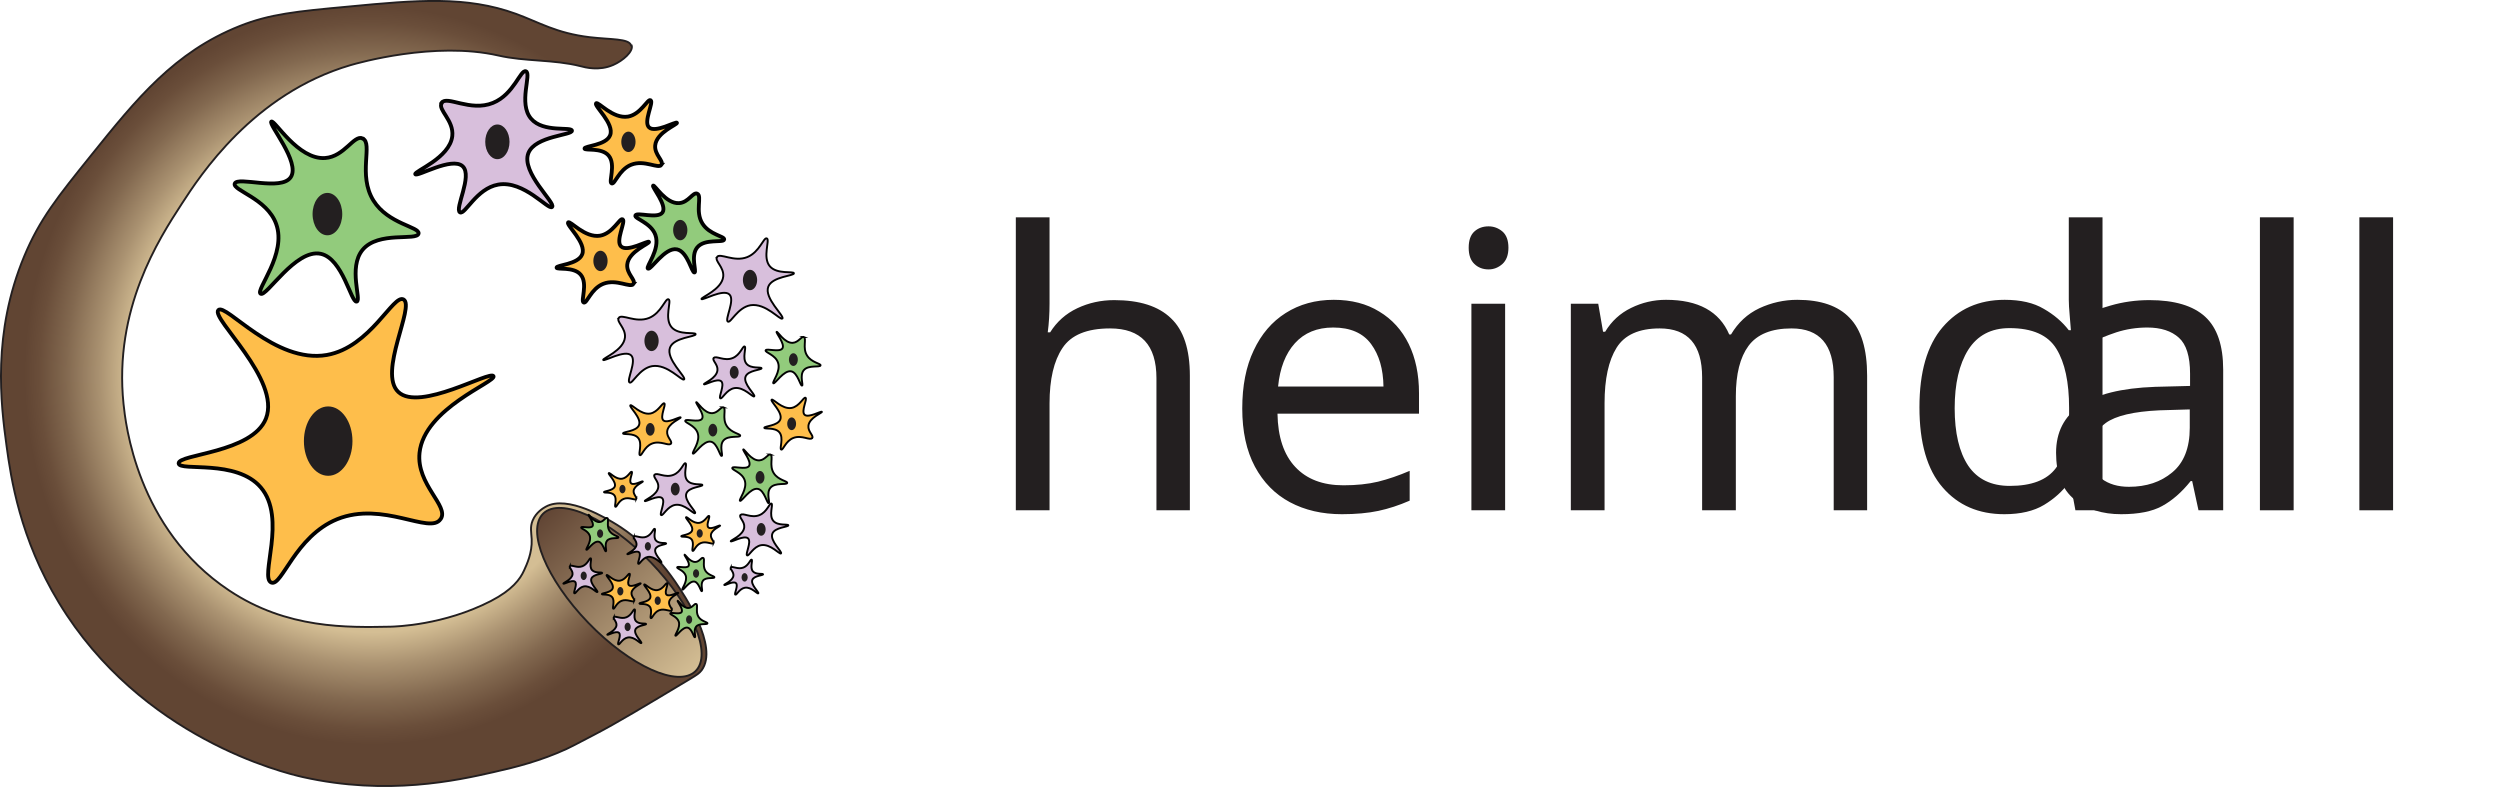
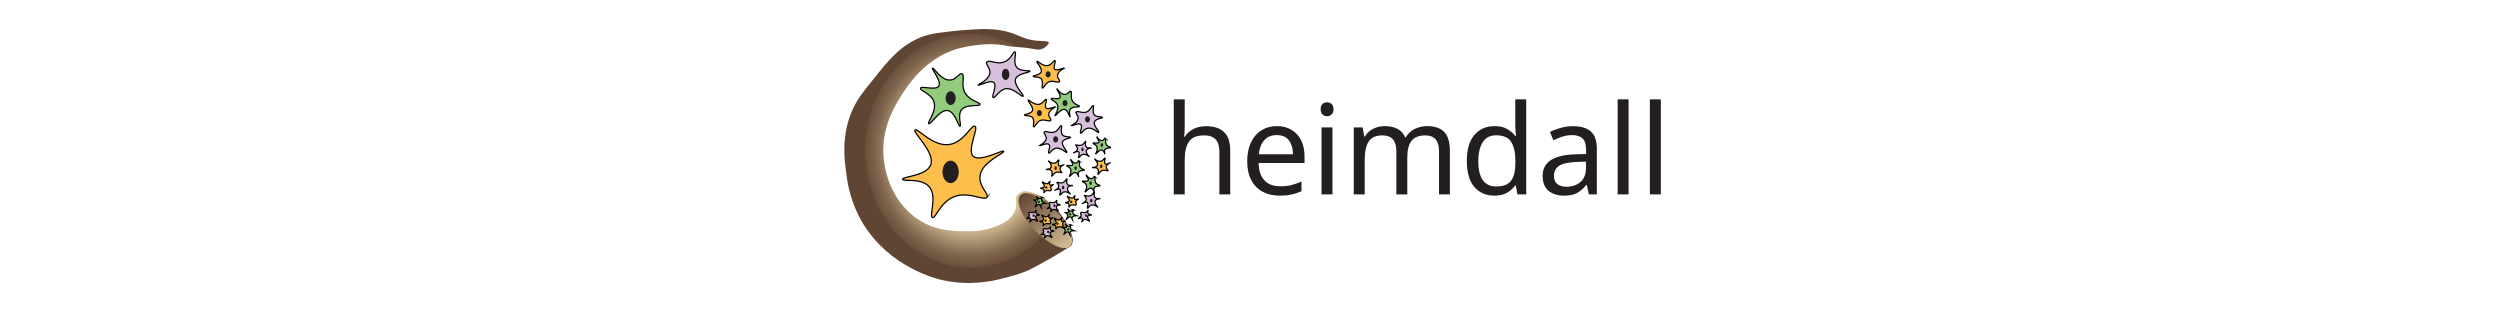
- <svg xmlns="http://www.w3.org/2000/svg" id="Layer_2" data-name="Layer 2" viewBox="0 0 129.73 40.84">
+ <svg xmlns="http://www.w3.org/2000/svg" id="Layer_1" data-name="Layer 1" version="1.1" viewBox="0 0 400 50">
  <defs>
    <style>
-       .cls-1, .cls-2, .cls-3, .cls-4, .cls-5, .cls-6, .cls-7, .cls-8 {
+       .cls-1 {
+         fill: url(#White_Black);
+       }
+ 
+       .cls-1, .cls-2, .cls-3, .cls-4, .cls-5, .cls-6 {
        stroke-miterlimit: 10;
      }

-       .cls-1, .cls-2, .cls-3, .cls-5, .cls-6 {
-         stroke-width: .1px;
+       .cls-1, .cls-2, .cls-4 {
+         stroke: #231f20;
+         stroke-width: 0px;
      }

-       .cls-1, .cls-2, .cls-4, .cls-5, .cls-7, .cls-8 {
-         stroke: #010101;
-       }
- 
-       .cls-1, .cls-8 {
-         fill: #92cb7c;
-       }
- 
-       .cls-9 {
+       .cls-7 {
        font-family: SwedenSans-Regular, 'Sweden Sans';
        font-size: 20px;
      }

-       .cls-9, .cls-10 {
+       .cls-7, .cls-8 {
        fill: #231f20;
      }

-       .cls-2, .cls-7 {
+       .cls-8 {
+         stroke-width: 0px;
+       }
+ 
+       .cls-2 {
+         fill: url(#linear-gradient);
+       }
+ 
+       .cls-3 {
+         fill: #febe4b;
+       }
+ 
+       .cls-3, .cls-5, .cls-6 {
+         stroke: #010101;
+         stroke-width: .2px;
+       }
+ 
+       .cls-4 {
+         fill: url(#radial-gradient);
+       }
+ 
+       .cls-5 {
        fill: #d8bfdc;
      }

-       .cls-10 {
-         stroke-width: 0px;
-       }
- 
-       .cls-3 {
-         fill: url(#linear-gradient);
-       }
- 
-       .cls-3, .cls-6 {
-         stroke: #231f20;
-       }
- 
-       .cls-4, .cls-5 {
-         fill: #febe4b;
-       }
- 
-       .cls-4, .cls-7, .cls-8 {
-         stroke-width: .2px;
-       }
- 
-       .cls-11 {
-         letter-spacing: 0em;
-       }
- 
      .cls-6 {
-         fill: url(#radial-gradient);
+         fill: #92cb7c;
      }
    </style>
-     <radialGradient id="radial-gradient" cx="66.22" cy="-25.32" fx="66.22" fy="-25.32" r="20.81" gradientTransform="translate(44.45 85.2) rotate(-91.2) scale(1 .94)" gradientUnits="userSpaceOnUse">
-       <stop offset=".64" stop-color="#d4be94" />
-       <stop offset=".72" stop-color="#aa9271" />
-       <stop offset=".81" stop-color="#82684f" />
-       <stop offset=".88" stop-color="#6a4e3a" />
-       <stop offset=".92" stop-color="#614533" />
+     <radialGradient id="radial-gradient" cx="201.3" cy="-20.7" fx="201.3" fy="-20.7" r="20.8" gradientTransform="translate(178.1 225) rotate(-91.2) scale(1 .9)" gradientUnits="userSpaceOnUse">
+       <stop offset=".6" stop-color="#d4be94" />
+       <stop offset=".7" stop-color="#aa9271" />
+       <stop offset=".8" stop-color="#82684f" />
+       <stop offset=".9" stop-color="#6a4e3a" />
+       <stop offset=".9" stop-color="#614533" />
    </radialGradient>
-     <linearGradient id="linear-gradient" x1="16.53" y1="119.95" x2="27.9" y2="119.95" gradientTransform="translate(-60 150.6) rotate(-134) scale(1 1.25)" gradientUnits="userSpaceOnUse">
+     <linearGradient id="White_Black" data-name="White, Black" x1="188" y1="-10.7" x2="188" y2="-10.7" gradientTransform="translate(175.1 225.4) rotate(-90)" gradientUnits="userSpaceOnUse">
+       <stop offset="0" stop-color="#fff" />
+       <stop offset="1" stop-color="#231f20" />
+     </linearGradient>
+     <linearGradient id="linear-gradient" x1="151.6" y1="124.5" x2="163" y2="124.5" gradientTransform="translate(164.9 256.3) rotate(-134) scale(1 1.2)" gradientUnits="userSpaceOnUse">
      <stop offset="0" stop-color="#d4be94" />
      <stop offset="1" stop-color="#614534" />
    </linearGradient>
  </defs>
-   <g id="Layer_1-2" data-name="Layer 1">
+   <g>
+     <g>
+       <path class="cls-4" d="M167.9,6.9c-.1-.4-1.1-.3-2.2-.4-1.7-.2-2.6-.8-3.8-1.2-2.6-.9-5.1-.7-8.7-.4-2.7.3-4.1.4-5.7,1-3.4,1.3-5.4,3.8-7.7,6.7-1.7,2.1-2.7,3.3-3.5,5.2-1.7,4-1.2,7.7-.9,9.9.2,1.7.7,4.8,2.7,8.1,4.3,7,11.7,8.8,12.6,9,4.4,1,8.1.2,9.9-.3,1.2-.3,2.4-.6,3.8-1.2.1,0,.6-.3,1.4-.7,1.3-.7,2.6-1.4,5-2.9.3-.2.5-.3.6-.4.9-1.2-.9-3.9-1.4-4.6-1.2-1.8-2.6-2.7-3-3-.5-.3-2.6-1.6-3.7-.9-.1,0-.5.3-.7.7-.1.3,0,.6,0,1,0,.7-.2,1.3-.4,1.6-.2.4-.6,1-1.7,1.6-2.5,1.3-4.9,1.3-5.2,1.3-2.2,0-5.4.1-8.4-1.9-4.8-3.2-5.4-8.7-5.5-9.7-.5-4.9,1.8-8.5,3-10.4.9-1.4,3.7-5.7,8.8-7.2.4-.1,4.4-1.2,7.7-.5,1.4.3,2.9.2,4.2.5.3,0,1,.3,1.7,0,.5-.2,1-.7,1-1Z" />
+       <path class="cls-1" d="M164.4,37.4" />
+       <path class="cls-2" d="M163.3,31.2c.9-.9,3.4.3,5.6,2.5,2.2,2.3,3.2,4.8,2.3,5.7-.9.9-3.4-.3-5.6-2.5-2.2-2.3-3.2-4.8-2.3-5.7Z" />
+     </g>
+     <g>
+       <path class="cls-5" d="M158,9.9c.3-.4,1.5.5,2.7,0,1.1-.4,1.4-1.7,1.7-1.6.3.1-.4,1.7.3,2.5.6.7,2.1.4,2.1.6,0,.2-1.9.3-2.3,1.2-.4,1,1.4,2.6,1.2,2.8-.2.2-1.5-1.4-2.8-1.2-1.1.2-1.7,1.6-2,1.4-.3-.2.7-1.9.1-2.4-.5-.5-2.4.6-2.5.4,0-.1,1.8-.8,1.9-2,0-.8-.8-1.4-.5-1.7Z" />
+       <ellipse class="cls-8" cx="160.9" cy="11.9" rx=".6" ry=".9" />
+     </g>
+     <g>
+       <path class="cls-6" d="M153.9,11.8c.6.2-.3,1.9.6,3.2.8,1.2,2.4,1.4,2.3,1.7,0,.4-2.1-.1-2.9.8-.8.9,0,2.6-.3,2.7-.3,0-.7-2.2-1.9-2.5-1.3-.3-2.8,2.3-3.1,2.1-.3-.2,1.4-2.1.8-3.6-.5-1.3-2.3-1.7-2.1-2.1.1-.4,2.4.4,2.9-.3.5-.8-1.2-2.8-1-2.9.2-.1,1.4,2,2.8,1.9,1,0,1.5-1.2,1.9-1Z" />
+       <ellipse class="cls-8" cx="152.1" cy="15.7" rx=".8" ry="1.1" />
+     </g>
    <g>
      <g>
-         <g>
-           <path class="cls-6" d="M32.75,2.36c-.11-.37-1.05-.3-2.15-.43-1.74-.21-2.62-.77-3.82-1.21C24.19-.22,21.66,0,18.1.34c-2.73.25-4.1.39-5.66,1.01-3.39,1.35-5.35,3.77-7.72,6.72-1.73,2.15-2.66,3.3-3.46,5.22C-.41,17.29.04,20.95.34,23.14c.23,1.68.69,4.8,2.72,8.14,4.26,7.03,11.68,8.82,12.64,9.04,4.4.99,8.05.17,9.9-.25,1.21-.27,2.45-.59,3.79-1.2.14-.06.56-.28,1.4-.72,1.29-.67,2.55-1.44,5.04-2.93.31-.19.46-.28.58-.44.9-1.24-.91-3.91-1.37-4.59-1.21-1.77-2.55-2.66-3.03-2.96-.46-.28-2.56-1.58-3.7-.93-.11.06-.49.28-.67.71-.14.34-.07.6-.05.97.03.71-.25,1.3-.4,1.63-.2.44-.6,1-1.72,1.58-2.46,1.26-4.93,1.32-5.2,1.33-2.24.04-5.37.13-8.38-1.88-4.81-3.2-5.38-8.73-5.48-9.68-.51-4.93,1.83-8.55,3.02-10.38.94-1.45,3.71-5.72,8.76-7.2.38-.11,4.36-1.25,7.67-.5,1.39.32,2.86.2,4.25.55.26.07.98.26,1.71-.06.51-.22,1.05-.7.96-1.01Z" />
-           <path class="cls-3" d="M28.19,26.65c.9-.87,3.39.26,5.57,2.52,2.18,2.26,3.22,4.79,2.33,5.66-.9.87-3.39-.26-5.57-2.52-2.18-2.26-3.22-4.79-2.33-5.66Z" />
-         </g>
-         <g>
-           <path class="cls-7" d="M22.91,5.34c.27-.41,1.49.48,2.67,0,1.09-.44,1.43-1.75,1.71-1.64.31.12-.41,1.67.27,2.46.63.74,2.1.4,2.12.62.03.24-1.9.27-2.26,1.16-.4,1.01,1.44,2.6,1.23,2.8-.19.19-1.46-1.4-2.8-1.16-1.13.2-1.72,1.58-1.98,1.44-.3-.17.67-1.89.14-2.39-.55-.52-2.38.57-2.46.41-.08-.15,1.79-.83,1.92-1.98.09-.82-.77-1.37-.55-1.71Z" />
-           <ellipse class="cls-10" cx="25.81" cy="7.36" rx=".63" ry=".9" />
-         </g>
-         <g>
-           <path class="cls-8" d="M18.82,7.19c.55.24-.27,1.89.56,3.22.76,1.22,2.41,1.36,2.34,1.71-.08.4-2.09-.15-2.91.85-.75.92-.04,2.61-.3,2.68-.29.08-.72-2.24-1.87-2.48-1.31-.27-2.83,2.28-3.12,2.07-.27-.19,1.38-2.06.81-3.62-.47-1.32-2.27-1.74-2.15-2.09.14-.4,2.42.41,2.91-.34.51-.77-1.18-2.75-1.01-2.88.16-.12,1.38,1.99,2.79,1.89,1.01-.07,1.49-1.22,1.95-1.02Z" />
-           <ellipse class="cls-10" cx="16.99" cy="11.11" rx=".77" ry="1.1" />
-         </g>
-         <g>
-           <g>
-             <path class="cls-2" d="M29.57,29.38c.07-.1.37.12.66,0,.27-.11.36-.43.42-.41.08.03-.1.41.07.61.16.18.52.1.53.15,0,.06-.47.07-.56.29-.1.25.36.65.31.7-.05.05-.36-.35-.7-.29-.28.05-.43.39-.49.36-.08-.04.17-.47.03-.6-.14-.13-.59.14-.61.1-.02-.04.45-.21.48-.49.02-.2-.19-.34-.14-.43Z" />
-             <ellipse class="cls-10" cx="30.29" cy="29.88" rx=".16" ry=".22" />
-           </g>
-           <g>
-             <path class="cls-1" d="M31.51,26.89c.11.05-.05.38.11.65.15.25.49.28.47.35-.02.08-.43-.03-.59.17-.15.19,0,.53-.06.55-.06.02-.15-.45-.38-.5-.27-.05-.57.46-.63.42-.05-.04.28-.42.17-.74-.1-.27-.46-.35-.44-.42.03-.08.49.08.59-.07.1-.16-.24-.56-.21-.59.03-.02.28.4.57.38.21-.01.3-.25.4-.21Z" />
-             <ellipse class="cls-10" cx="31.14" cy="27.69" rx=".16" ry=".22" />
-           </g>
-           <g>
-             <path class="cls-2" d="M31.85,32.03c.07-.1.37.12.66,0,.27-.11.36-.43.42-.41.08.03-.1.41.07.61.16.18.52.1.53.15,0,.06-.47.07-.56.29-.1.25.36.65.31.7-.05.05-.36-.35-.7-.29-.28.05-.43.39-.49.36-.08-.04.17-.47.03-.6-.14-.13-.59.14-.61.1-.02-.04.45-.21.48-.49.02-.2-.19-.34-.14-.43Z" />
-             <ellipse class="cls-10" cx="32.57" cy="32.53" rx=".16" ry=".22" />
-           </g>
-           <g>
-             <path class="cls-5" d="M32.91,31.18c-.07.1-.37-.12-.66,0-.27.11-.36.43-.42.41-.08-.03.1-.41-.07-.61-.16-.18-.52-.1-.53-.15,0-.06.47-.07.56-.29.1-.25-.36-.65-.31-.7.05-.05.36.35.7.29.28-.05.43-.39.49-.36.08.04-.17.47-.03.6.14.13.59-.14.61-.1.02.04-.45.21-.48.49-.02.2.19.34.14.43Z" />
-             <ellipse class="cls-10" cx="32.19" cy="30.68" rx=".16" ry=".22" />
-           </g>
-           <g>
-             <path class="cls-5" d="M34.86,31.67c-.07.1-.37-.12-.66,0-.27.11-.36.43-.42.41-.08-.03.1-.41-.07-.61-.16-.18-.52-.1-.53-.15,0-.06.47-.07.56-.29.1-.25-.36-.65-.31-.7.05-.05.36.35.7.29.28-.05.43-.39.49-.36.08.04-.17.47-.03.6.14.13.59-.14.61-.1.02.04-.45.21-.48.49-.02.2.19.34.14.43Z" />
-             <ellipse class="cls-10" cx="34.13" cy="31.17" rx=".16" ry=".22" />
-           </g>
-           <g>
-             <path class="cls-1" d="M36.13,31.35c.11.05-.05.38.11.65.15.25.49.28.47.35-.02.08-.43-.03-.59.17-.15.19,0,.53-.06.55-.06.02-.15-.45-.38-.5-.27-.05-.57.46-.63.42-.05-.04.28-.42.17-.74-.1-.27-.46-.35-.44-.42.03-.08.49.08.59-.07.1-.16-.24-.56-.21-.59.03-.02.28.4.57.38.21-.01.3-.25.4-.21Z" />
-             <ellipse class="cls-10" cx="35.76" cy="32.15" rx=".16" ry=".22" />
-           </g>
-           <g>
-             <path class="cls-2" d="M32.89,27.85c.07-.1.37.12.66,0,.27-.11.36-.43.42-.41.08.03-.1.41.07.61.16.18.52.1.53.15,0,.06-.47.07-.56.29-.1.25.36.65.31.7-.05.05-.36-.35-.7-.29-.28.05-.43.39-.49.36-.08-.04.17-.47.03-.6-.14-.13-.59.14-.61.1-.02-.04.45-.21.48-.49.02-.2-.19-.34-.14-.43Z" />
-             <ellipse class="cls-10" cx="33.62" cy="28.35" rx=".16" ry=".22" />
-           </g>
-           <g>
-             <path class="cls-5" d="M33.02,25.89c-.07.1-.37-.12-.66,0-.27.11-.36.43-.42.41-.08-.03.1-.41-.07-.61-.16-.18-.52-.1-.53-.15,0-.06.47-.07.56-.29.1-.25-.36-.65-.31-.7.05-.05.36.35.7.29.28-.05.43-.39.49-.36.08.04-.17.47-.03.6.14.13.59-.14.61-.1.02.04-.45.21-.48.49-.02.2.19.34.14.43Z" />
-             <ellipse class="cls-10" cx="32.3" cy="25.38" rx=".16" ry=".22" />
-           </g>
-           <g>
-             <path class="cls-2" d="M37.92,29.45c.07-.1.37.12.66,0,.27-.11.36-.43.42-.41.08.03-.1.41.07.61.16.18.52.1.53.15,0,.06-.47.07-.56.29-.1.25.36.65.31.7-.05.05-.36-.35-.7-.29-.28.05-.43.39-.49.36-.08-.04.17-.47.03-.6-.14-.13-.59.14-.61.1-.02-.04.45-.21.48-.49.02-.2-.19-.34-.14-.43Z" />
-             <ellipse class="cls-10" cx="38.64" cy="29.96" rx=".16" ry=".22" />
-           </g>
-           <g>
-             <path class="cls-5" d="M37.03,28.18c-.07.1-.37-.12-.66,0-.27.11-.36.43-.42.41-.08-.03.1-.41-.07-.61-.16-.18-.52-.1-.53-.15,0-.06.47-.07.56-.29.1-.25-.36-.65-.31-.7.05-.05.36.35.7.29.28-.05.43-.39.49-.36.08.04-.17.47-.03.6.14.13.59-.14.61-.1.02.04-.45.21-.48.49-.02.2.19.34.14.43Z" />
-             <ellipse class="cls-10" cx="36.31" cy="27.68" rx=".16" ry=".22" />
-           </g>
-           <g>
-             <path class="cls-1" d="M36.49,28.96c.11.05-.05.38.11.65.15.25.49.28.47.35-.02.08-.43-.03-.59.17-.15.19,0,.53-.06.55-.06.02-.15-.45-.38-.5-.27-.05-.57.46-.63.42-.05-.04.28-.42.17-.74-.1-.27-.46-.35-.44-.42.03-.08.49.08.59-.07.1-.16-.24-.56-.21-.59.03-.02.28.4.57.38.21-.01.3-.25.4-.21Z" />
-             <ellipse class="cls-10" cx="36.12" cy="29.76" rx=".16" ry=".22" />
-           </g>
-         </g>
-         <g>
-           <g>
-             <path class="cls-2" d="M38.43,26.73c.1-.15.54.18.98,0,.4-.16.52-.64.62-.6.11.04-.15.61.1.9.23.27.77.15.78.23,0,.09-.7.1-.83.43-.15.37.53.95.45,1.03-.07.07-.54-.51-1.03-.43-.41.07-.63.58-.73.53-.11-.06.24-.69.05-.88-.2-.19-.87.21-.9.15-.03-.05.66-.3.7-.73.03-.3-.28-.5-.2-.63Z" />
-             <ellipse class="cls-10" cx="39.5" cy="27.47" rx=".23" ry=".33" />
-           </g>
-           <g>
-             <path class="cls-1" d="M39.98,23.59c.16.07-.08.57.17.96.23.37.72.41.7.51-.02.12-.63-.04-.87.25-.23.27-.01.78-.09.8-.09.03-.22-.67-.56-.74-.39-.08-.85.68-.93.62-.08-.06.41-.62.24-1.08-.14-.4-.68-.52-.64-.63.04-.12.72.12.87-.1.15-.23-.35-.82-.3-.86.05-.04.41.6.84.57.3-.02.45-.36.58-.3Z" />
-             <ellipse class="cls-10" cx="39.44" cy="24.77" rx=".23" ry=".33" />
-           </g>
-           <g>
-             <path class="cls-2" d="M33.97,24.64c.1-.15.54.18.98,0,.4-.16.52-.64.62-.6.11.04-.15.61.1.9.23.27.77.15.78.23,0,.09-.7.1-.83.43-.15.37.53.95.45,1.03-.07.07-.54-.51-1.03-.43-.41.07-.63.58-.73.53-.11-.06.24-.69.05-.88-.2-.19-.87.21-.9.15-.03-.05.66-.3.7-.73.03-.3-.28-.5-.2-.63Z" />
-             <ellipse class="cls-10" cx="35.04" cy="25.38" rx=".23" ry=".33" />
-           </g>
-           <g>
-             <path class="cls-1" d="M37.54,21.14c.16.07-.08.57.17.96.23.37.72.41.7.51-.02.12-.63-.04-.87.25-.23.27-.01.78-.09.8-.09.03-.22-.67-.56-.74-.39-.08-.85.68-.93.62-.08-.06.41-.62.24-1.08-.14-.4-.68-.52-.64-.63.04-.12.72.12.87-.1.15-.23-.35-.82-.3-.86.05-.04.41.6.84.57.3-.02.45-.36.58-.3Z" />
-             <ellipse class="cls-10" cx="36.99" cy="22.32" rx=".23" ry=".33" />
-           </g>
-           <g>
-             <path class="cls-2" d="M37.04,18.58c.1-.15.54.18.98,0,.4-.16.52-.64.62-.6.11.04-.15.61.1.9.23.27.77.15.78.23,0,.09-.7.1-.83.43-.15.37.53.95.45,1.03-.07.07-.54-.51-1.03-.43-.41.07-.63.58-.73.53-.11-.06.24-.69.05-.88-.2-.19-.87.21-.9.15-.03-.05.66-.3.7-.73.03-.3-.28-.5-.2-.63Z" />
-             <ellipse class="cls-10" cx="38.1" cy="19.32" rx=".23" ry=".33" />
-           </g>
-           <g>
-             <path class="cls-5" d="M42.14,22.73c-.1.15-.54-.18-.98,0-.4.16-.52.64-.62.6-.11-.04.15-.61-.1-.9-.23-.27-.77-.15-.78-.23,0-.09.7-.1.83-.43.15-.37-.53-.95-.45-1.03.07-.07.54.51,1.03.43.41-.07.63-.58.73-.53.11.06-.24.69-.05.88.2.19.87-.21.9-.15.03.05-.66.3-.7.73-.03.3.28.5.2.63Z" />
-             <ellipse class="cls-10" cx="41.08" cy="21.99" rx=".23" ry=".33" />
-           </g>
-           <g>
-             <path class="cls-1" d="M41.71,17.49c.16.07-.08.57.17.96.23.37.72.41.7.51-.02.12-.63-.04-.87.25-.23.27-.01.78-.09.8-.09.03-.22-.67-.56-.74-.39-.08-.85.68-.93.62-.08-.06.41-.62.24-1.08-.14-.4-.68-.52-.64-.63.04-.12.72.12.87-.1.15-.23-.35-.82-.3-.86.05-.04.41.6.84.57.3-.02.45-.36.58-.3Z" />
-             <ellipse class="cls-10" cx="41.17" cy="18.66" rx=".23" ry=".33" />
-           </g>
-           <g>
-             <path class="cls-5" d="M34.81,23.02c-.1.15-.54-.18-.98,0-.4.16-.52.64-.62.6-.11-.04.15-.61-.1-.9-.23-.27-.77-.15-.78-.23,0-.09.7-.1.83-.43.15-.37-.53-.95-.45-1.03.07-.07.54.51,1.03.43.41-.07.63-.58.73-.53.11.06-.24.69-.05.88.2.19.87-.21.9-.15.03.05-.66.3-.7.73-.03.3.28.5.2.63Z" />
-             <ellipse class="cls-10" cx="33.74" cy="22.28" rx=".23" ry=".33" />
-           </g>
-         </g>
-         <g>
-           <path class="cls-2" d="M32.1,16.5c.16-.24.88.28,1.58,0,.64-.26.84-1.03,1.01-.97.18.07-.24.98.16,1.45.37.43,1.24.24,1.25.36.02.14-1.12.16-1.33.69-.24.6.85,1.53.73,1.66-.11.11-.86-.82-1.66-.69-.67.12-1.02.94-1.17.85-.18-.1.39-1.12.08-1.41-.32-.31-1.41.33-1.45.24-.04-.09,1.06-.49,1.13-1.17.05-.49-.46-.81-.32-1.01Z" />
-           <ellipse class="cls-10" cx="33.81" cy="17.69" rx=".37" ry=".53" />
-         </g>
-         <g>
-           <path class="cls-4" d="M32.88,14.73c-.16.24-.88-.28-1.58,0-.64.26-.84,1.03-1.01.97-.18-.07.24-.98-.16-1.45-.37-.43-1.24-.24-1.25-.36-.02-.14,1.12-.16,1.33-.69.24-.6-.85-1.53-.73-1.66.11-.11.86.82,1.66.69.67-.12,1.02-.94,1.17-.85.18.1-.39,1.12-.08,1.41.32.31,1.41-.33,1.45-.24.04.09-1.06.49-1.13,1.17-.05.49.46.81.32,1.01Z" />
-           <ellipse class="cls-10" cx="31.16" cy="13.54" rx=".37" ry=".53" />
-         </g>
-         <g>
-           <path class="cls-8" d="M36.18,10.05c.27.12-.13.91.27,1.55.37.59,1.16.65,1.13.83-.04.19-1.01-.07-1.4.41-.36.44-.02,1.26-.14,1.3-.14.04-.35-1.08-.91-1.2-.63-.13-1.36,1.1-1.51,1-.13-.09.66-.99.39-1.75-.23-.64-1.1-.84-1.04-1.01.07-.19,1.17.2,1.41-.16.25-.37-.57-1.33-.49-1.39.08-.06.66.96,1.35.91.49-.03.72-.59.94-.49Z" />
-           <ellipse class="cls-10" cx="35.3" cy="11.94" rx=".37" ry=".53" />
-         </g>
-         <g>
-           <path class="cls-2" d="M37.2,13.34c.16-.24.88.28,1.58,0,.64-.26.84-1.03,1.01-.97.18.07-.24.98.16,1.45.37.43,1.24.24,1.25.36.02.14-1.12.16-1.33.69-.24.6.85,1.53.73,1.66-.11.11-.86-.82-1.66-.69-.67.12-1.02.94-1.17.85-.18-.1.39-1.12.08-1.41-.32-.31-1.41.33-1.45.24-.04-.09,1.06-.49,1.13-1.17.05-.49-.46-.81-.32-1.01Z" />
-           <ellipse class="cls-10" cx="38.92" cy="14.53" rx=".37" ry=".53" />
-         </g>
-         <g>
-           <path class="cls-4" d="M34.33,8.55c-.16.24-.88-.28-1.58,0-.64.26-.84,1.03-1.01.97-.18-.07.24-.98-.16-1.45-.37-.43-1.24-.24-1.25-.36-.02-.14,1.12-.16,1.33-.69.24-.6-.85-1.53-.73-1.66.11-.11.86.82,1.66.69.67-.12,1.02-.94,1.17-.85.18.1-.39,1.12-.08,1.41.32.31,1.41-.33,1.45-.24.04.09-1.06.49-1.13,1.17-.05.49.46.81.32,1.01Z" />
-           <ellipse class="cls-10" cx="32.61" cy="7.36" rx=".37" ry=".53" />
-         </g>
-         <g>
-           <path class="cls-4" d="M22.86,26.94c-.55.82-2.98-.96-5.36,0-2.19.89-2.87,3.51-3.42,3.29-.63-.24.83-3.34-.55-4.94-1.27-1.48-4.21-.81-4.26-1.24-.05-.49,3.82-.54,4.53-2.33.8-2.03-2.88-5.21-2.47-5.63.38-.38,2.94,2.8,5.63,2.33,2.27-.4,3.45-3.18,3.98-2.88.61.34-1.34,3.8-.27,4.8,1.1,1.04,4.78-1.14,4.94-.82.15.3-3.6,1.66-3.84,3.98-.17,1.65,1.55,2.76,1.1,3.43Z" />
-           <ellipse class="cls-10" cx="17.03" cy="22.89" rx="1.26" ry="1.8" />
-         </g>
+         <path class="cls-5" d="M164.7,34c0-.1.4.1.7,0,.3-.1.4-.4.4-.4,0,0-.1.4,0,.6.2.2.5,0,.5.2,0,0-.5,0-.6.3,0,.3.4.6.3.7,0,0-.4-.3-.7-.3-.3,0-.4.4-.5.4,0,0,.2-.5,0-.6-.1-.1-.6.1-.6.1,0,0,.4-.2.5-.5,0-.2-.2-.3-.1-.4Z" />
+         <ellipse class="cls-8" cx="165.4" cy="34.5" rx=".2" ry=".2" />
      </g>
-       <text class="cls-9" transform="translate(51.01 26.48)">
-         <tspan x="0" y="0">heimd</tspan>
-         <tspan class="cls-11" x="54.76" y="0">a</tspan>
-         <tspan x="64.56" y="0">ll</tspan>
-       </text>
+       <g>
+         <path class="cls-6" d="M166.6,31.5c.1,0,0,.4.1.7.2.2.5.3.5.3,0,0-.4,0-.6.2-.2.2,0,.5,0,.5,0,0-.1-.5-.4-.5-.3,0-.6.5-.6.4,0,0,.3-.4.2-.7,0-.3-.5-.4-.4-.4,0,0,.5,0,.6,0,.1-.2-.2-.6-.2-.6,0,0,.3.4.6.4.2,0,.3-.2.4-.2Z" />
+         <ellipse class="cls-8" cx="166.2" cy="32.3" rx=".2" ry=".2" />
+       </g>
+       <g>
+         <path class="cls-5" d="M167,36.6c0-.1.4.1.7,0,.3-.1.4-.4.4-.4,0,0-.1.4,0,.6.2.2.5,0,.5.2,0,0-.5,0-.6.3,0,.3.4.6.3.7,0,0-.4-.3-.7-.3-.3,0-.4.4-.5.4,0,0,.2-.5,0-.6-.1-.1-.6.1-.6.1,0,0,.4-.2.5-.5,0-.2-.2-.3-.1-.4Z" />
+         <ellipse class="cls-8" cx="167.7" cy="37.1" rx=".2" ry=".2" />
+       </g>
+       <g>
+         <path class="cls-3" d="M168,35.8c0,.1-.4-.1-.7,0-.3.1-.4.4-.4.4,0,0,.1-.4,0-.6-.2-.2-.5,0-.5-.2,0,0,.5,0,.6-.3,0-.3-.4-.6-.3-.7,0,0,.4.3.7.3.3,0,.4-.4.5-.4,0,0-.2.5,0,.6.1.1.6-.1.6-.1,0,0-.4.2-.5.5,0,.2.2.3.1.4Z" />
+         <ellipse class="cls-8" cx="167.3" cy="35.3" rx=".2" ry=".2" />
+       </g>
+       <g>
+         <path class="cls-3" d="M170,36.3c0,.1-.4-.1-.7,0-.3.1-.4.4-.4.4,0,0,.1-.4,0-.6-.2-.2-.5,0-.5-.2,0,0,.5,0,.6-.3,0-.3-.4-.6-.3-.7,0,0,.4.3.7.3.3,0,.4-.4.5-.4,0,0-.2.5,0,.6.1.1.6-.1.6-.1,0,0-.4.2-.5.5,0,.2.2.3.1.4Z" />
+         <ellipse class="cls-8" cx="169.2" cy="35.8" rx=".2" ry=".2" />
+       </g>
+       <g>
+         <path class="cls-6" d="M171.2,35.9c.1,0,0,.4.1.7.2.2.5.3.5.3,0,0-.4,0-.6.2-.2.2,0,.5,0,.5,0,0-.1-.5-.4-.5-.3,0-.6.5-.6.4,0,0,.3-.4.2-.7,0-.3-.5-.4-.4-.4,0,0,.5,0,.6,0,.1-.2-.2-.6-.2-.6,0,0,.3.4.6.4.2,0,.3-.2.4-.2Z" />
+         <ellipse class="cls-8" cx="170.9" cy="36.7" rx=".2" ry=".2" />
+       </g>
+       <g>
+         <path class="cls-5" d="M168,32.4c0-.1.4.1.7,0,.3-.1.4-.4.4-.4,0,0-.1.4,0,.6.2.2.5,0,.5.2,0,0-.5,0-.6.3,0,.3.4.6.3.7,0,0-.4-.3-.7-.3-.3,0-.4.4-.5.4,0,0,.2-.5,0-.6-.1-.1-.6.1-.6.1,0,0,.4-.2.5-.5,0-.2-.2-.3-.1-.4Z" />
+         <ellipse class="cls-8" cx="168.7" cy="32.9" rx=".2" ry=".2" />
+       </g>
+       <g>
+         <path class="cls-3" d="M168.1,30.5c0,.1-.4-.1-.7,0-.3.1-.4.4-.4.4,0,0,.1-.4,0-.6-.2-.2-.5,0-.5-.2,0,0,.5,0,.6-.3,0-.3-.4-.6-.3-.7,0,0,.4.3.7.3.3,0,.4-.4.5-.4,0,0-.2.5,0,.6.1.1.6-.1.6-.1,0,0-.4.2-.5.5,0,.2.2.3.1.4Z" />
+         <ellipse class="cls-8" cx="167.4" cy="30" rx=".2" ry=".2" />
+       </g>
+       <g>
+         <path class="cls-5" d="M173,34c0-.1.4.1.7,0,.3-.1.4-.4.4-.4,0,0-.1.4,0,.6.2.2.5,0,.5.2,0,0-.5,0-.6.3,0,.3.4.6.3.7,0,0-.4-.3-.7-.3-.3,0-.4.4-.5.4,0,0,.2-.5,0-.6-.1-.1-.6.1-.6.1,0,0,.4-.2.5-.5,0-.2-.2-.3-.1-.4Z" />
+         <ellipse class="cls-8" cx="173.8" cy="34.5" rx=".2" ry=".2" />
+       </g>
+       <g>
+         <path class="cls-3" d="M172.1,32.8c0,.1-.4-.1-.7,0-.3.1-.4.4-.4.4,0,0,.1-.4,0-.6-.2-.2-.5,0-.5-.2,0,0,.5,0,.6-.3,0-.3-.4-.6-.3-.7,0,0,.4.3.7.3.3,0,.4-.4.5-.4,0,0-.2.5,0,.6.1.1.6-.1.6-.1,0,0-.4.2-.5.5,0,.2.2.3.1.4Z" />
+         <ellipse class="cls-8" cx="171.4" cy="32.3" rx=".2" ry=".2" />
+       </g>
+       <g>
+         <path class="cls-6" d="M171.6,33.5c.1,0,0,.4.1.7.2.2.5.3.5.3,0,0-.4,0-.6.2-.2.2,0,.5,0,.5,0,0-.1-.5-.4-.5-.3,0-.6.5-.6.4,0,0,.3-.4.2-.7,0-.3-.5-.4-.4-.4,0,0,.5,0,.6,0,.1-.2-.2-.6-.2-.6,0,0,.3.4.6.4.2,0,.3-.2.4-.2Z" />
+         <ellipse class="cls-8" cx="171.2" cy="34.3" rx=".2" ry=".2" />
+       </g>
+     </g>
+     <g>
+       <g>
+         <path class="cls-5" d="M173.5,31.3c0-.1.5.2,1,0,.4-.2.5-.6.6-.6.1,0-.2.6.1.9.2.3.8.1.8.2,0,0-.7,0-.8.4-.1.4.5,1,.5,1,0,0-.5-.5-1-.4-.4,0-.6.6-.7.5-.1,0,.2-.7,0-.9-.2-.2-.9.2-.9.2,0,0,.7-.3.7-.7,0-.3-.3-.5-.2-.6Z" />
+         <ellipse class="cls-8" cx="174.6" cy="32.1" rx=".2" ry=".3" />
+       </g>
+       <g>
+         <path class="cls-6" d="M175.1,28.2c.2,0,0,.6.2,1,.2.4.7.4.7.5,0,.1-.6,0-.9.3-.2.3,0,.8,0,.8,0,0-.2-.7-.6-.7-.4,0-.8.7-.9.6,0,0,.4-.6.2-1.1-.1-.4-.7-.5-.6-.6,0-.1.7.1.9-.1.2-.2-.4-.8-.3-.9,0,0,.4.6.8.6.3,0,.4-.4.6-.3Z" />
+         <ellipse class="cls-8" cx="174.5" cy="29.3" rx=".2" ry=".3" />
+       </g>
+       <g>
+         <path class="cls-5" d="M169.1,29.2c0-.1.5.2,1,0,.4-.2.5-.6.6-.6.1,0-.2.6.1.9.2.3.8.1.8.2,0,0-.7,0-.8.4-.1.4.5,1,.5,1,0,0-.5-.5-1-.4-.4,0-.6.6-.7.5-.1,0,.2-.7,0-.9-.2-.2-.9.2-.9.2,0,0,.7-.3.7-.7,0-.3-.3-.5-.2-.6Z" />
+         <ellipse class="cls-8" cx="170.1" cy="30" rx=".2" ry=".3" />
+       </g>
+       <g>
+         <path class="cls-6" d="M172.6,25.7c.2,0,0,.6.2,1,.2.4.7.4.7.5,0,.1-.6,0-.9.3-.2.3,0,.8,0,.8,0,0-.2-.7-.6-.7-.4,0-.8.7-.9.6,0,0,.4-.6.2-1.1-.1-.4-.7-.5-.6-.6,0-.1.7.1.9-.1.2-.2-.4-.8-.3-.9,0,0,.4.6.8.6.3,0,.4-.4.6-.3Z" />
+         <ellipse class="cls-8" cx="172.1" cy="26.9" rx=".2" ry=".3" />
+       </g>
+       <g>
+         <path class="cls-5" d="M172.1,23.2c0-.1.5.2,1,0,.4-.2.5-.6.6-.6.1,0-.2.6.1.9.2.3.8.1.8.2,0,0-.7,0-.8.4-.1.4.5,1,.5,1,0,0-.5-.5-1-.4-.4,0-.6.6-.7.5-.1,0,.2-.7,0-.9-.2-.2-.9.2-.9.2,0,0,.7-.3.7-.7,0-.3-.3-.5-.2-.6Z" />
+         <ellipse class="cls-8" cx="173.2" cy="23.9" rx=".2" ry=".3" />
+       </g>
+       <g>
+         <path class="cls-3" d="M177.3,27.3c0,.1-.5-.2-1,0-.4.2-.5.6-.6.6-.1,0,.2-.6-.1-.9-.2-.3-.8-.1-.8-.2,0,0,.7,0,.8-.4.1-.4-.5-1-.5-1,0,0,.5.5,1,.4.4,0,.6-.6.7-.5.1,0-.2.7,0,.9.2.2.9-.2.9-.2,0,0-.7.3-.7.7,0,.3.3.5.2.6Z" />
+         <ellipse class="cls-8" cx="176.2" cy="26.6" rx=".2" ry=".3" />
+       </g>
+       <g>
+         <path class="cls-6" d="M176.8,22.1c.2,0,0,.6.2,1,.2.4.7.4.7.5,0,.1-.6,0-.9.3-.2.3,0,.8,0,.8,0,0-.2-.7-.6-.7-.4,0-.8.7-.9.6,0,0,.4-.6.2-1.1-.1-.4-.7-.5-.6-.6,0-.1.7.1.9-.1.2-.2-.4-.8-.3-.9,0,0,.4.6.8.6.3,0,.4-.4.6-.3Z" />
+         <ellipse class="cls-8" cx="176.3" cy="23.2" rx=".2" ry=".3" />
+       </g>
+       <g>
+         <path class="cls-3" d="M169.9,27.6c0,.1-.5-.2-1,0-.4.2-.5.6-.6.6-.1,0,.2-.6-.1-.9-.2-.3-.8-.1-.8-.2,0,0,.7,0,.8-.4.1-.4-.5-1-.5-1,0,0,.5.5,1,.4.4,0,.6-.6.7-.5.1,0-.2.7,0,.9.2.2.9-.2.9-.2,0,0-.7.3-.7.7,0,.3.3.5.2.6Z" />
+         <ellipse class="cls-8" cx="168.9" cy="26.9" rx=".2" ry=".3" />
+       </g>
+     </g>
+     <g>
+       <path class="cls-5" d="M167.2,21.1c.2-.2.9.3,1.6,0,.6-.3.8-1,1-1,.2,0-.2,1,.2,1.5.4.4,1.2.2,1.3.4,0,.1-1.1.2-1.3.7-.2.6.8,1.5.7,1.7-.1.1-.9-.8-1.7-.7-.7.1-1,.9-1.2.8-.2-.1.4-1.1,0-1.4-.3-.3-1.4.3-1.5.2,0,0,1.1-.5,1.1-1.2,0-.5-.5-.8-.3-1Z" />
+       <ellipse class="cls-8" cx="168.9" cy="22.3" rx=".4" ry=".5" />
+     </g>
+     <g>
+       <path class="cls-3" d="M168,19.3c-.2.2-.9-.3-1.6,0-.6.3-.8,1-1,1-.2,0,.2-1-.2-1.5-.4-.4-1.2-.2-1.3-.4,0-.1,1.1-.2,1.3-.7.2-.6-.8-1.5-.7-1.7.1-.1.9.8,1.7.7.7-.1,1-.9,1.2-.8.2.1-.4,1.1,0,1.4.3.3,1.4-.3,1.5-.2,0,0-1.1.5-1.1,1.2,0,.5.5.8.3,1Z" />
+       <ellipse class="cls-8" cx="166.3" cy="18.1" rx=".4" ry=".5" />
+     </g>
+     <g>
+       <path class="cls-6" d="M171.3,14.6c.3.1-.1.9.3,1.6.4.6,1.2.7,1.1.8,0,.2-1,0-1.4.4-.4.4,0,1.3-.1,1.3-.1,0-.3-1.1-.9-1.2-.6-.1-1.4,1.1-1.5,1-.1,0,.7-1,.4-1.7-.2-.6-1.1-.8-1-1,0-.2,1.2.2,1.4-.2.2-.4-.6-1.3-.5-1.4,0,0,.7,1,1.3.9.5,0,.7-.6.9-.5Z" />
+       <ellipse class="cls-8" cx="170.4" cy="16.5" rx=".4" ry=".5" />
+     </g>
+     <g>
+       <path class="cls-5" d="M172.3,17.9c.2-.2.9.3,1.6,0,.6-.3.8-1,1-1,.2,0-.2,1,.2,1.5.4.4,1.2.2,1.3.4,0,.1-1.1.2-1.3.7-.2.6.8,1.5.7,1.7-.1.1-.9-.8-1.7-.7-.7.1-1,.9-1.2.8-.2-.1.4-1.1,0-1.4-.3-.3-1.4.3-1.5.2,0,0,1.1-.5,1.1-1.2,0-.5-.5-.8-.3-1Z" />
+       <ellipse class="cls-8" cx="174" cy="19.1" rx=".4" ry=".5" />
+     </g>
+     <g>
+       <path class="cls-3" d="M169.4,13.1c-.2.2-.9-.3-1.6,0-.6.3-.8,1-1,1-.2,0,.2-1-.2-1.5-.4-.4-1.2-.2-1.3-.4,0-.1,1.1-.2,1.3-.7.2-.6-.8-1.5-.7-1.7.1-.1.9.8,1.7.7.7-.1,1-.9,1.2-.8.2.1-.4,1.1,0,1.4.3.3,1.4-.3,1.5-.2,0,0-1.1.5-1.1,1.2,0,.5.5.8.3,1Z" />
+       <ellipse class="cls-8" cx="167.7" cy="11.9" rx=".4" ry=".5" />
+     </g>
+     <g>
+       <path class="cls-3" d="M158,31.5c-.5.8-3-1-5.4,0-2.2.9-2.9,3.5-3.4,3.3-.6-.2.8-3.3-.5-4.9-1.3-1.5-4.2-.8-4.3-1.2,0-.5,3.8-.5,4.5-2.3.8-2-2.9-5.2-2.5-5.6.4-.4,2.9,2.8,5.6,2.3,2.3-.4,3.4-3.2,4-2.9.6.3-1.3,3.8-.3,4.8,1.1,1,4.8-1.1,4.9-.8.2.3-3.6,1.7-3.8,4-.2,1.7,1.5,2.8,1.1,3.4Z" />
+       <ellipse class="cls-8" cx="152.1" cy="27.5" rx="1.3" ry="1.8" />
    </g>
  </g>
+   <text class="cls-7" transform="translate(186.1 31.1)">
+     <tspan x="0" y="0">heimdall</tspan>
+   </text>
</svg>
